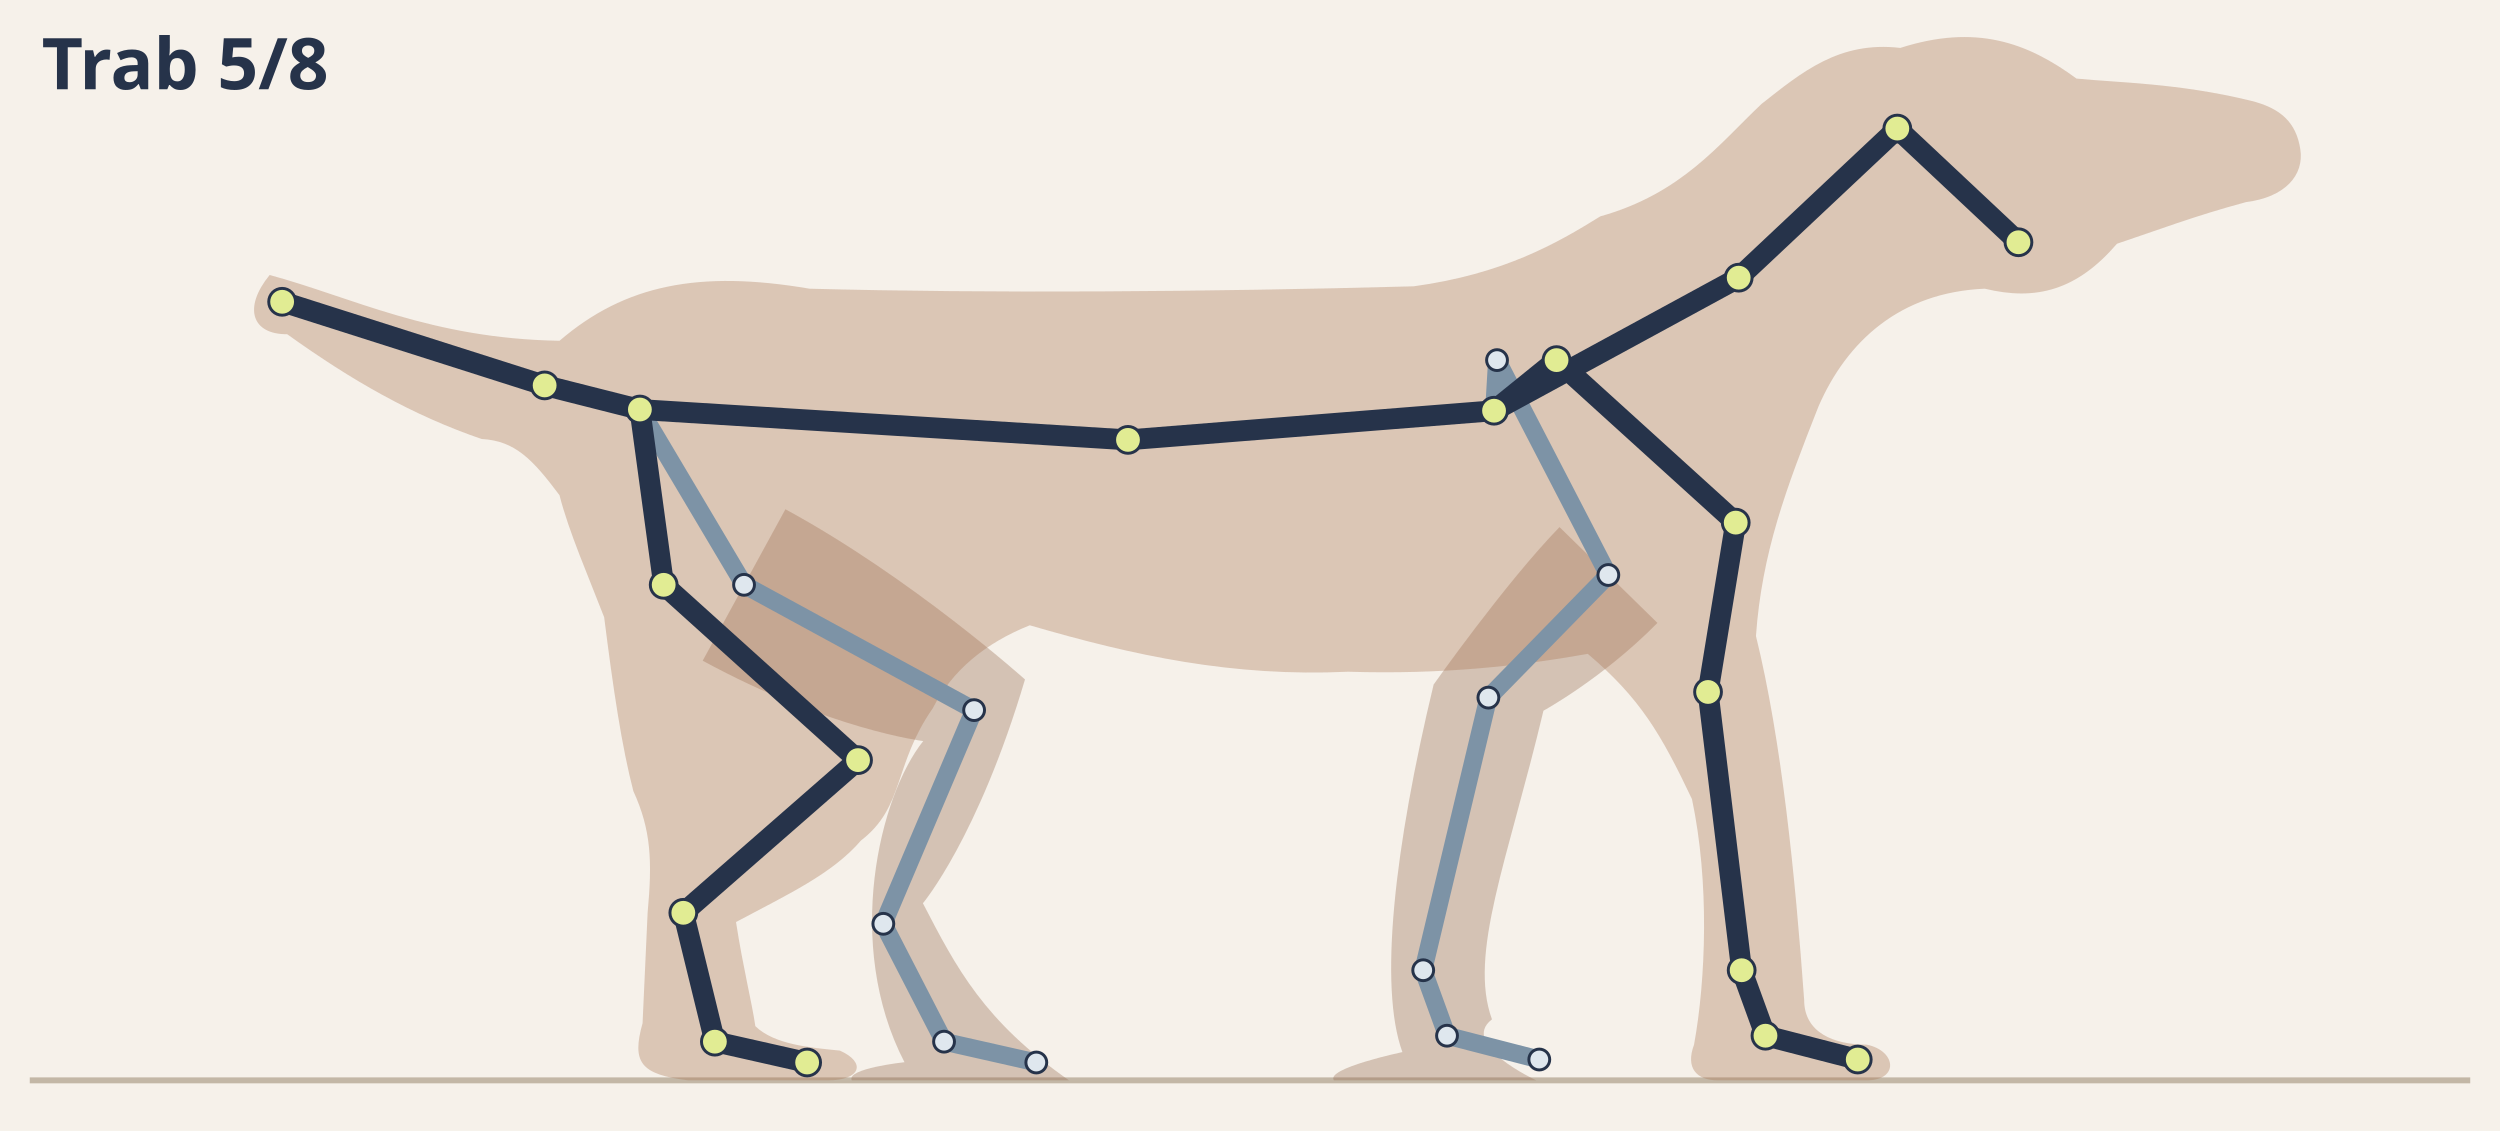
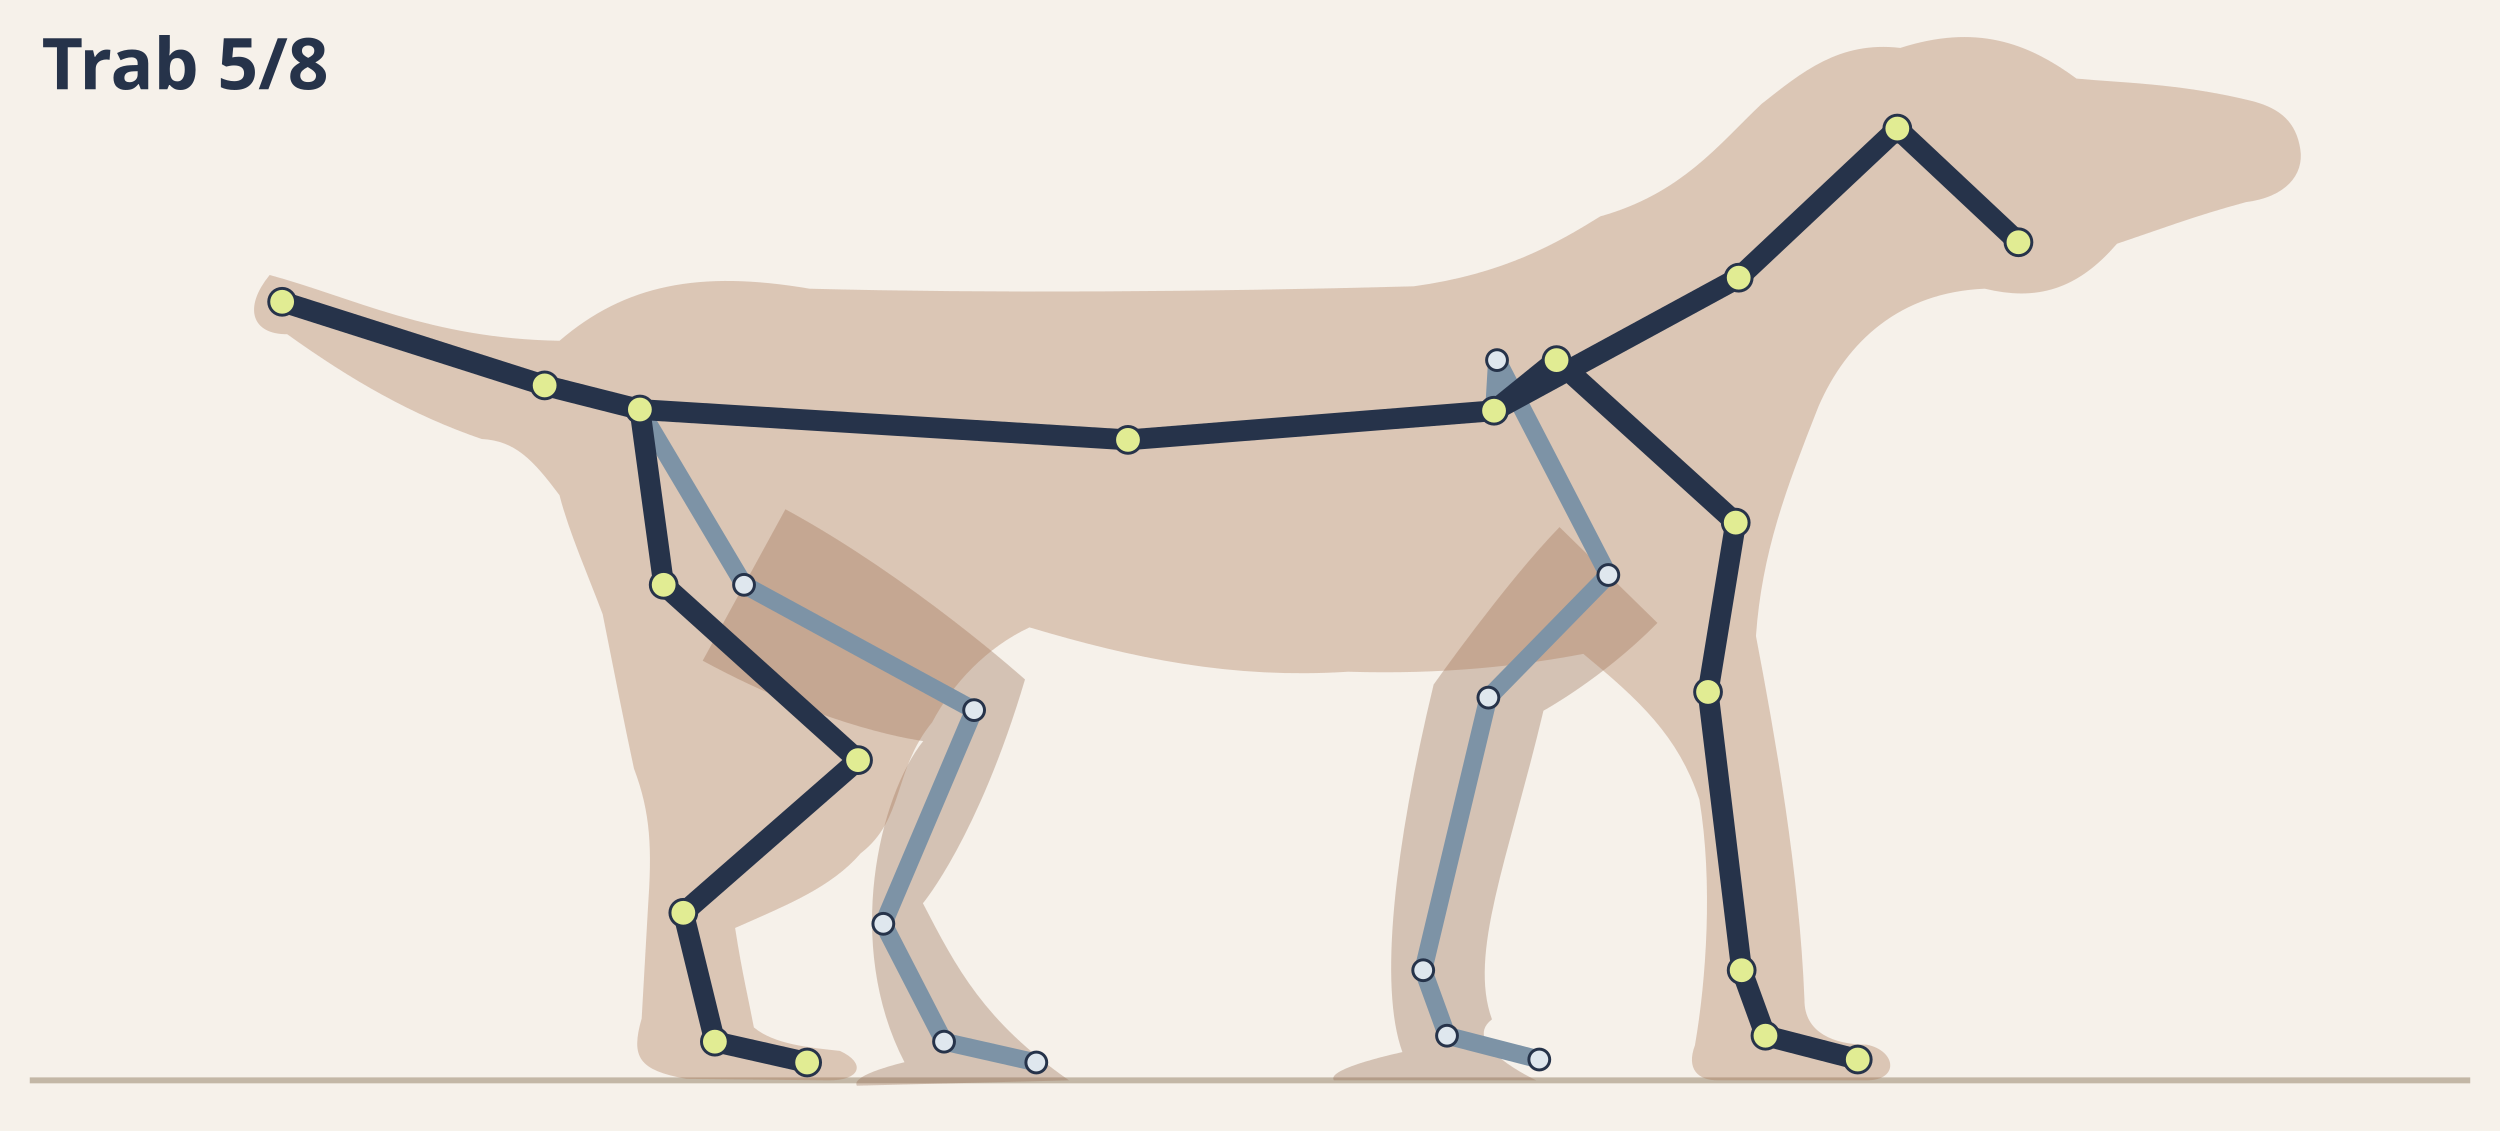
<svg xmlns="http://www.w3.org/2000/svg" viewBox="60 120 840 380">
  <rect x="60" y="120" width="840" height="380" fill="#f6f1ea" />
  <line x1="70" x2="890" y1="483" y2="483" stroke="#c3b7a6" stroke-width="2" />
-   <path d="M323.9 291.1C366.4 314.2 404.4 348.3 404.4 348.3C388.6 401.5 370.1 423.5 370.1 423.5C381.4 445.3 390.6 463.1 419.2 483L346.2 483C344.2 479 363.9 476.9 363.9 476.9C343.4 437.3 355.5 387.4 370.2 369C370.2 369 338.7 365.2 296.1 342Z" fill="#956b50" opacity="0.35" />
+   <path d="M323.9 291.1C366.4 314.2 404.4 348.3 404.4 348.3C388.6 401.5 370.1 423.5 370.1 423.5C381.4 445.3 390.6 463.1 419.2 483L347.9 484.8C345.7 481.1 363.9 476.9 363.9 476.9C343.4 437.3 355.5 387.4 370.2 369C370.2 369 338.7 365.2 296.1 342Z" fill="#956b50" opacity="0.35" />
  <path d="M616.9 329.3C598.7 347.8 578.6 358.8 578.6 358.8C566.6 409.2 553.3 440.5 561.3 462.5C550.2 471 576.2 483 576.2 483L508.2 483C505.2 479 531.2 473.5 531.2 473.5C523.2 451.5 528.5 404.9 541.7 350C541.7 350 565.9 315.7 584 297.1Z" fill="#956b50" opacity="0.35" />
-   <path d="M150.6 212.4C178.1 219.8 204.7 233.8 248 234.5C270 215.6 295 210.7 332 217C392 218.6 465 218.1 535 216.2C565 212.1 582.9 201.9 597.7 192.7C625.1 185 637.5 168.5 651.9 154.9C665.4 144.3 677.9 133.7 698.5 136.1C723.8 128 741.1 134.2 757.7 146.4C771.8 147.8 791.8 147.9 816.1 153.8C826.3 156.3 831.5 161.1 832.9 170.1C834.3 179 827.6 186.3 814.7 187.9C796.9 192.7 785.1 197.3 771.3 201.9C757.9 217.5 744.1 221.2 726.9 217C698.4 218.2 680.5 234.7 671 256.6C660.1 284.2 652 305.7 650 333.7C658.6 368.6 663.2 414.3 666.2 456C666.2 467 676.2 471 687.2 471C697.2 473 698.2 483 687.2 483L637.2 483C630.2 483 626.2 479 629.2 471C633.2 449 634.4 416.3 628.5 388.5C618.1 366.6 611.1 354.6 593.5 339.7C571 343.7 545 346.7 513 345.7C474 347.5 441 340.3 406 330.1C391 336.1 379.9 345.3 373.4 358C360.1 377.1 364 391.1 349.3 402.4C339.6 413.7 324.5 420.6 307.3 429.8C309.7 445.3 312.6 456.6 313.8 464.8C320.2 471 332.2 472 342.2 473C351.2 477 349.2 483 338.2 483L291.2 483C275.2 481 272.2 477 275.9 463.8L277.6 426.7C279.2 409.3 278.8 398.9 272.8 385.8C268.9 370.7 266.1 352 263 327.4C258 314.4 251 298.4 248 286.4C239 274.4 233.1 268.1 221.8 267.5C198.5 259.5 178.1 247.8 156.5 232.3C144.6 232.4 141.6 223.4 150.6 212.4Z" fill="#a87554" opacity="0.35" />
+   <path d="M150.6 212.4C178.1 219.8 204.7 233.8 248 234.5C270 215.6 295 210.7 332 217C392 218.6 465 218.1 535 216.2C565 212.1 582.9 201.9 597.7 192.7C625.1 185 637.5 168.5 651.9 154.9C665.4 144.3 677.9 133.7 698.5 136.1C723.8 128 741.1 134.2 757.7 146.4C771.8 147.8 791.8 147.9 816.1 153.8C826.3 156.3 831.5 161.1 832.9 170.1C834.3 179 827.6 186.3 814.7 187.9C796.9 192.7 785.1 197.3 771.3 201.9C757.9 217.5 744.1 221.2 726.9 217C698.4 218.2 680.5 234.7 671 256.6C660.1 284.2 652 305.7 650 333.7C656.4 367.3 664.6 413 666.3 455.9C666.2 467 676.2 471 687.2 471C697.2 473 698.3 483 687.2 483L637.4 483C630.5 483.1 626.5 479.2 629.5 471.2C633.3 449.3 635.6 416.5 631 388.7C623.9 367.2 610.7 355.2 592 339.7C571 343.7 545 346.7 513 345.7C473.8 348.2 440.8 341.2 405.9 330.8C391.6 337.5 380.1 349.6 373.2 362.7C360 378.8 364 395.3 349.2 406.7C339.2 418.3 324.1 424.2 307 431.8C309.3 446.8 311.9 457.6 313.3 465.2C320.2 471 332.2 472 342.2 473.1C351.2 477.2 349.2 483.2 338.2 483L290.6 482.5C274.7 479.6 271.8 475.4 275.6 462.2L277.7 425.3C279.1 405.3 278.7 393.3 273 378.2C269.7 362.8 266.6 347.1 262.5 326.4C258 314.3 251 298.4 248 286.4C239 274.4 233.1 268.1 221.8 267.5C198.5 259.5 178.1 247.8 156.5 232.3C144.6 232.4 141.6 223.4 150.6 212.4Z" fill="#a87554" opacity="0.35" />
  <line x1="275" y1="257.6" x2="310" y2="316.5" stroke="#7d93a6" stroke-width="6" stroke-linecap="round" />
  <line x1="310" y1="316.5" x2="387.3" y2="358.6" stroke="#7d93a6" stroke-width="6" stroke-linecap="round" />
  <line x1="387.3" y1="358.6" x2="356.8" y2="430.4" stroke="#7d93a6" stroke-width="6" stroke-linecap="round" />
  <line x1="356.8" y1="430.4" x2="377.2" y2="470" stroke="#7d93a6" stroke-width="6" stroke-linecap="round" />
  <line x1="377.2" y1="470" x2="408.2" y2="477" stroke="#7d93a6" stroke-width="6" stroke-linecap="round" />
  <line x1="562" y1="258" x2="563" y2="241" stroke="#7d93a6" stroke-width="6" stroke-linecap="round" />
  <line x1="563" y1="241" x2="600.4" y2="313.2" stroke="#7d93a6" stroke-width="6" stroke-linecap="round" />
  <line x1="600.4" y1="313.2" x2="560.1" y2="354.4" stroke="#7d93a6" stroke-width="6" stroke-linecap="round" />
  <line x1="560.1" y1="354.4" x2="538.2" y2="446" stroke="#7d93a6" stroke-width="6" stroke-linecap="round" />
  <line x1="538.2" y1="446" x2="546.2" y2="468" stroke="#7d93a6" stroke-width="6" stroke-linecap="round" />
  <line x1="546.2" y1="468" x2="577.2" y2="476" stroke="#7d93a6" stroke-width="6" stroke-linecap="round" />
  <line x1="154.8" y1="221.4" x2="243" y2="249.5" stroke="#26334a" stroke-width="7" stroke-linecap="round" />
  <line x1="243" y1="249.5" x2="275" y2="257.6" stroke="#26334a" stroke-width="7" stroke-linecap="round" />
  <line x1="275" y1="257.6" x2="439" y2="267.8" stroke="#26334a" stroke-width="7" stroke-linecap="round" />
  <line x1="439" y1="267.8" x2="562" y2="258" stroke="#26334a" stroke-width="7" stroke-linecap="round" />
  <line x1="562" y1="258" x2="644.2" y2="213.3" stroke="#26334a" stroke-width="7" stroke-linecap="round" />
  <line x1="644.2" y1="213.3" x2="697.5" y2="163.2" stroke="#26334a" stroke-width="7" stroke-linecap="round" />
  <line x1="697.5" y1="163.2" x2="738.2" y2="201.4" stroke="#26334a" stroke-width="7" stroke-linecap="round" />
  <line x1="275" y1="257.6" x2="283" y2="316.5" stroke="#26334a" stroke-width="7" stroke-linecap="round" />
  <line x1="283" y1="316.5" x2="348.3" y2="375.4" stroke="#26334a" stroke-width="7" stroke-linecap="round" />
  <line x1="348.3" y1="375.4" x2="289.6" y2="426.7" stroke="#26334a" stroke-width="7" stroke-linecap="round" />
  <line x1="289.6" y1="426.7" x2="300.2" y2="470" stroke="#26334a" stroke-width="7" stroke-linecap="round" />
  <line x1="300.2" y1="470" x2="331.2" y2="477" stroke="#26334a" stroke-width="7" stroke-linecap="round" />
  <line x1="562" y1="258" x2="583" y2="241" stroke="#26334a" stroke-width="7" stroke-linecap="round" />
  <line x1="583" y1="241" x2="643.2" y2="295.6" stroke="#26334a" stroke-width="7" stroke-linecap="round" />
  <line x1="643.2" y1="295.6" x2="633.9" y2="352.5" stroke="#26334a" stroke-width="7" stroke-linecap="round" />
  <line x1="633.9" y1="352.5" x2="645.2" y2="446" stroke="#26334a" stroke-width="7" stroke-linecap="round" />
  <line x1="645.2" y1="446" x2="653.2" y2="468" stroke="#26334a" stroke-width="7" stroke-linecap="round" />
  <line x1="653.2" y1="468" x2="684.2" y2="476" stroke="#26334a" stroke-width="7" stroke-linecap="round" />
  <circle cx="154.8" cy="221.4" r="4.5" fill="#e1ec93" stroke="#26334a" stroke-width="1" />
  <circle cx="243" cy="249.5" r="4.5" fill="#e1ec93" stroke="#26334a" stroke-width="1" />
  <circle cx="275" cy="257.6" r="4.5" fill="#e1ec93" stroke="#26334a" stroke-width="1" />
  <circle cx="439" cy="267.8" r="4.5" fill="#e1ec93" stroke="#26334a" stroke-width="1" />
  <circle cx="562" cy="258" r="4.5" fill="#e1ec93" stroke="#26334a" stroke-width="1" />
  <circle cx="644.2" cy="213.3" r="4.5" fill="#e1ec93" stroke="#26334a" stroke-width="1" />
  <circle cx="697.5" cy="163.2" r="4.5" fill="#e1ec93" stroke="#26334a" stroke-width="1" />
  <circle cx="738.2" cy="201.4" r="4.5" fill="#e1ec93" stroke="#26334a" stroke-width="1" />
  <circle cx="583" cy="241" r="4.5" fill="#e1ec93" stroke="#26334a" stroke-width="1" />
  <circle cx="643.2" cy="295.6" r="4.5" fill="#e1ec93" stroke="#26334a" stroke-width="1" />
  <circle cx="633.9" cy="352.5" r="4.5" fill="#e1ec93" stroke="#26334a" stroke-width="1" />
  <circle cx="645.2" cy="446" r="4.5" fill="#e1ec93" stroke="#26334a" stroke-width="1" />
  <circle cx="653.2" cy="468" r="4.5" fill="#e1ec93" stroke="#26334a" stroke-width="1" />
  <circle cx="684.2" cy="476" r="4.5" fill="#e1ec93" stroke="#26334a" stroke-width="1" />
  <circle cx="283" cy="316.5" r="4.5" fill="#e1ec93" stroke="#26334a" stroke-width="1" />
  <circle cx="348.3" cy="375.4" r="4.5" fill="#e1ec93" stroke="#26334a" stroke-width="1" />
  <circle cx="289.6" cy="426.7" r="4.5" fill="#e1ec93" stroke="#26334a" stroke-width="1" />
  <circle cx="300.2" cy="470" r="4.5" fill="#e1ec93" stroke="#26334a" stroke-width="1" />
  <circle cx="331.2" cy="477" r="4.5" fill="#e1ec93" stroke="#26334a" stroke-width="1" />
  <circle cx="563" cy="241" r="3.5" fill="#dfe7ee" stroke="#26334a" stroke-width="1" />
  <circle cx="600.4" cy="313.2" r="3.5" fill="#dfe7ee" stroke="#26334a" stroke-width="1" />
  <circle cx="560.1" cy="354.4" r="3.5" fill="#dfe7ee" stroke="#26334a" stroke-width="1" />
  <circle cx="538.2" cy="446" r="3.5" fill="#dfe7ee" stroke="#26334a" stroke-width="1" />
  <circle cx="546.2" cy="468" r="3.5" fill="#dfe7ee" stroke="#26334a" stroke-width="1" />
  <circle cx="577.2" cy="476" r="3.5" fill="#dfe7ee" stroke="#26334a" stroke-width="1" />
  <circle cx="310" cy="316.5" r="3.5" fill="#dfe7ee" stroke="#26334a" stroke-width="1" />
  <circle cx="387.3" cy="358.6" r="3.5" fill="#dfe7ee" stroke="#26334a" stroke-width="1" />
  <circle cx="356.8" cy="430.4" r="3.5" fill="#dfe7ee" stroke="#26334a" stroke-width="1" />
  <circle cx="377.2" cy="470" r="3.5" fill="#dfe7ee" stroke="#26334a" stroke-width="1" />
  <circle cx="408.2" cy="477" r="3.5" fill="#dfe7ee" stroke="#26334a" stroke-width="1" />
  <text x="74" y="150" font-family="sans-serif" font-size="24" font-weight="700" fill="#26334a">Trab 5/8</text>
</svg>
